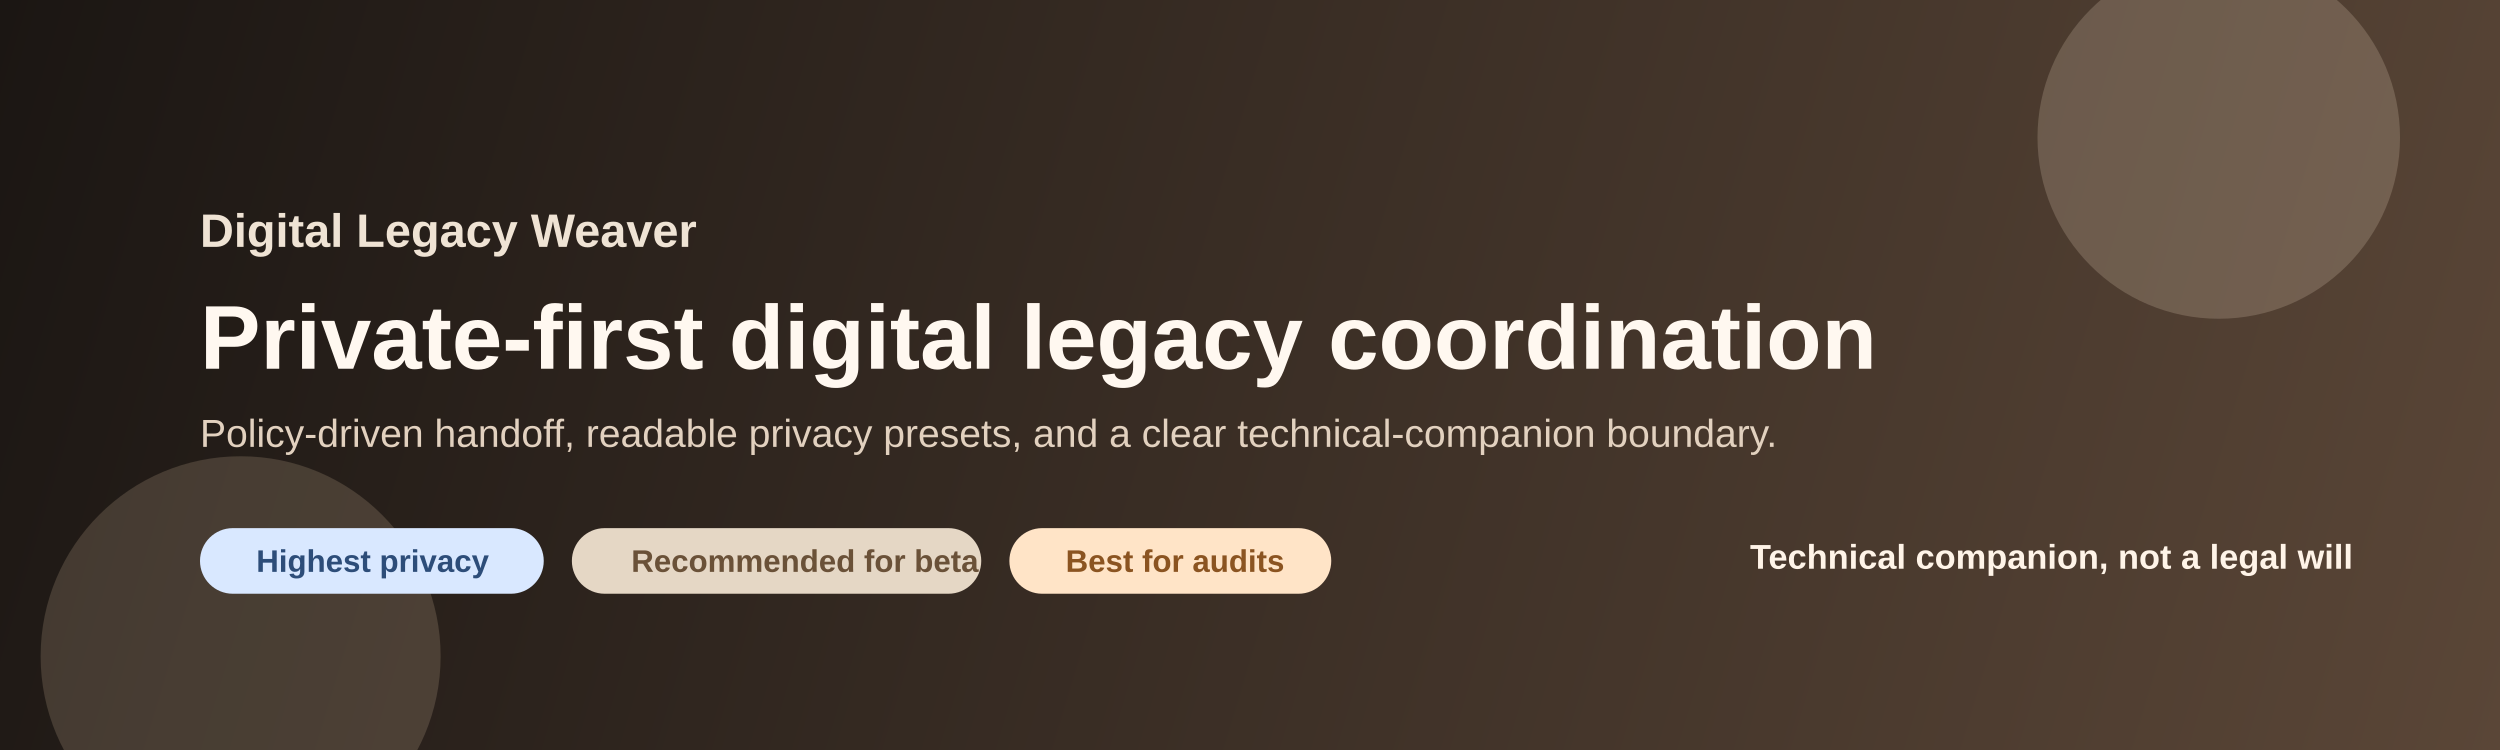
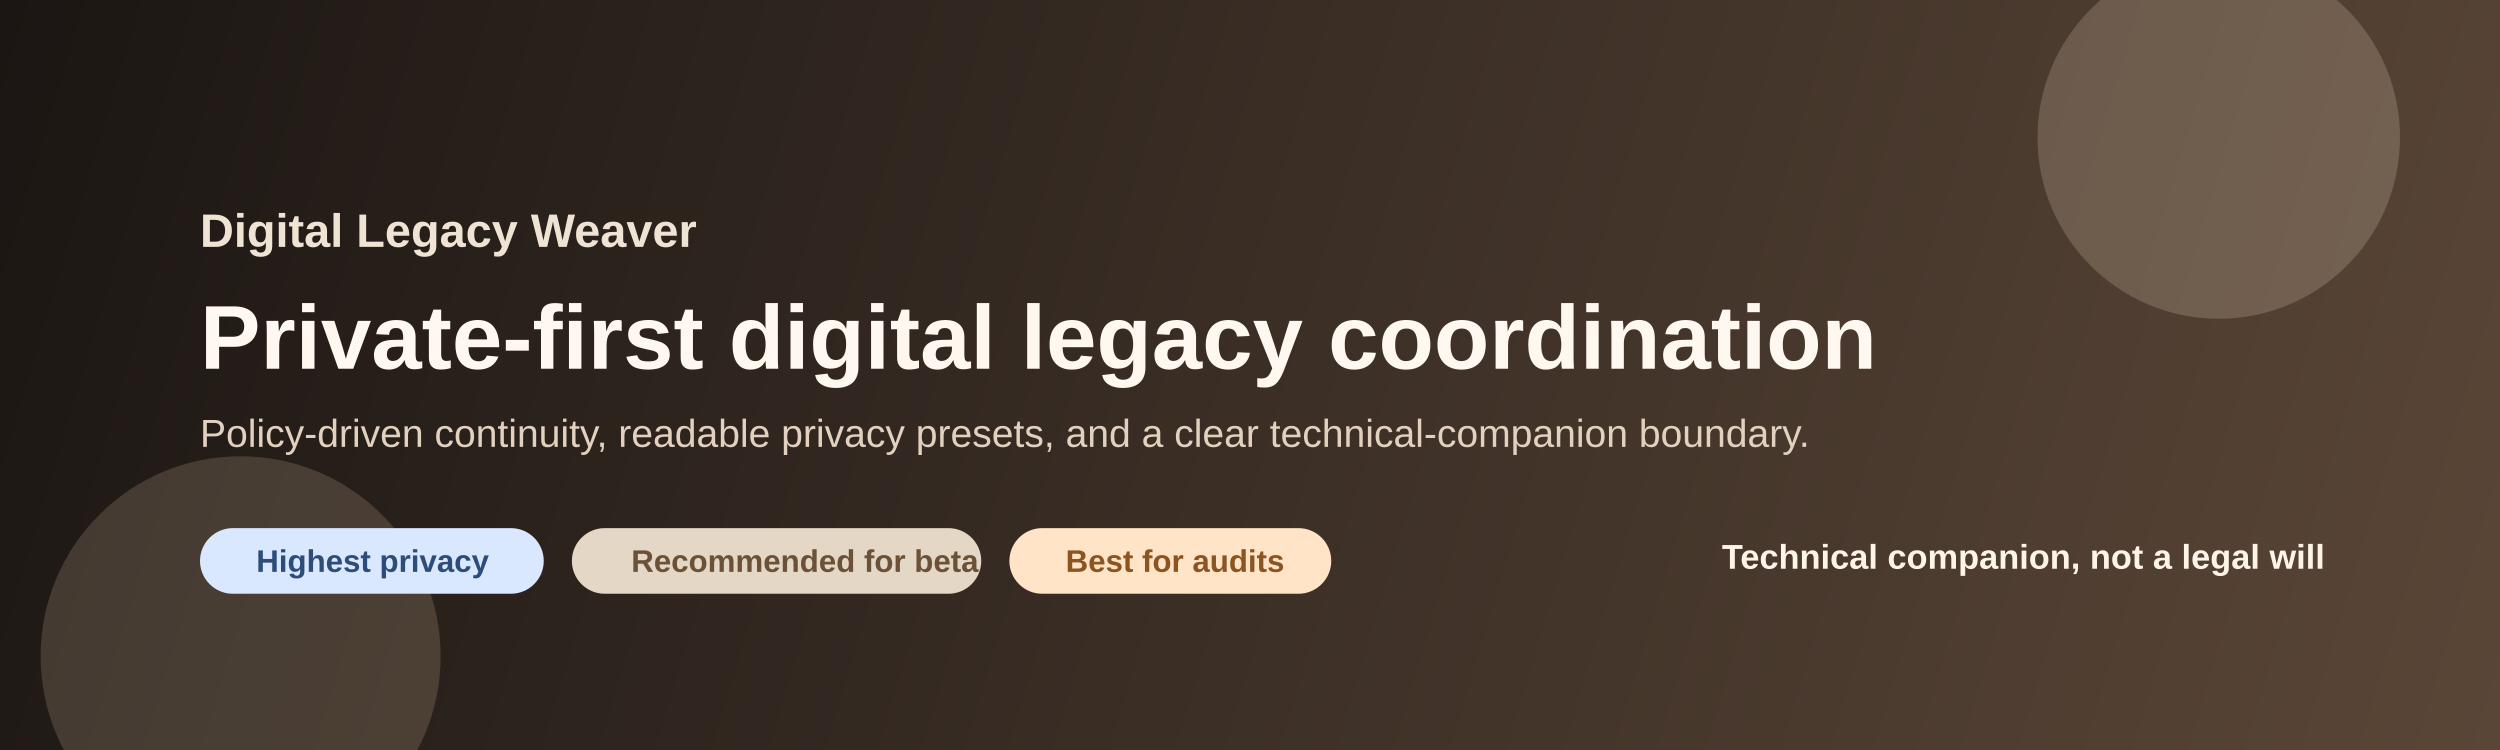
<svg xmlns="http://www.w3.org/2000/svg" width="1600" height="480" viewBox="0 0 1600 480" fill="none">
  <defs>
    <linearGradient id="bg" x1="0" y1="0" x2="1600" y2="480" gradientUnits="userSpaceOnUse">
      <stop stop-color="#1B1613" />
      <stop offset="1" stop-color="#5A4637" />
    </linearGradient>
  </defs>
  <rect width="1600" height="480" fill="url(#bg)" />
  <circle cx="1420" cy="88" r="116" fill="#F0DDC5" opacity="0.2" />
  <circle cx="154" cy="420" r="128" fill="#E7CCAA" opacity="0.18" />
  <text x="128" y="158" fill="#EFE3D4" font-family="Segoe UI, Arial, sans-serif" font-size="30" font-weight="700">Digital Legacy Weaver</text>
  <text x="128" y="236" fill="#FFF8F0" font-family="Segoe UI, Arial, sans-serif" font-size="58" font-weight="700">Private-first digital legacy coordination</text>
-   <text x="128" y="286" fill="#E2D1BF" font-family="Segoe UI, Arial, sans-serif" font-size="25">Policy-driven handoff, readable privacy presets, and a clear technical-companion boundary.</text>
+   <text x="128" y="286" fill="#E2D1BF" font-family="Segoe UI, Arial, sans-serif" font-size="25">Policy-driven continuity, readable privacy presets, and a clear technical-companion boundary.</text>
  <rect x="128" y="338" width="220" height="42" rx="21" fill="#D9E8FF" />
  <text x="164" y="366" fill="#2D4D79" font-family="Segoe UI, Arial, sans-serif" font-size="20" font-weight="700">Highest privacy</text>
  <rect x="366" y="338" width="262" height="42" rx="21" fill="#E5D7C5" />
  <text x="404" y="366" fill="#6A5138" font-family="Segoe UI, Arial, sans-serif" font-size="20" font-weight="700">Recommended for beta</text>
  <rect x="646" y="338" width="206" height="42" rx="21" fill="#FFE4C7" />
  <text x="682" y="366" fill="#8B5421" font-family="Segoe UI, Arial, sans-serif" font-size="20" font-weight="700">Best for audits</text>
-   <text x="1120" y="364" fill="#FFF4E8" font-family="Segoe UI, Arial, sans-serif" font-size="22" font-weight="700">Technical companion, not a legal will</text>
+   <text x="1102" y="364" fill="#FFF4E8" font-family="Segoe UI, Arial, sans-serif" font-size="22" font-weight="700">Technical companion, not a legal will</text>
</svg>
